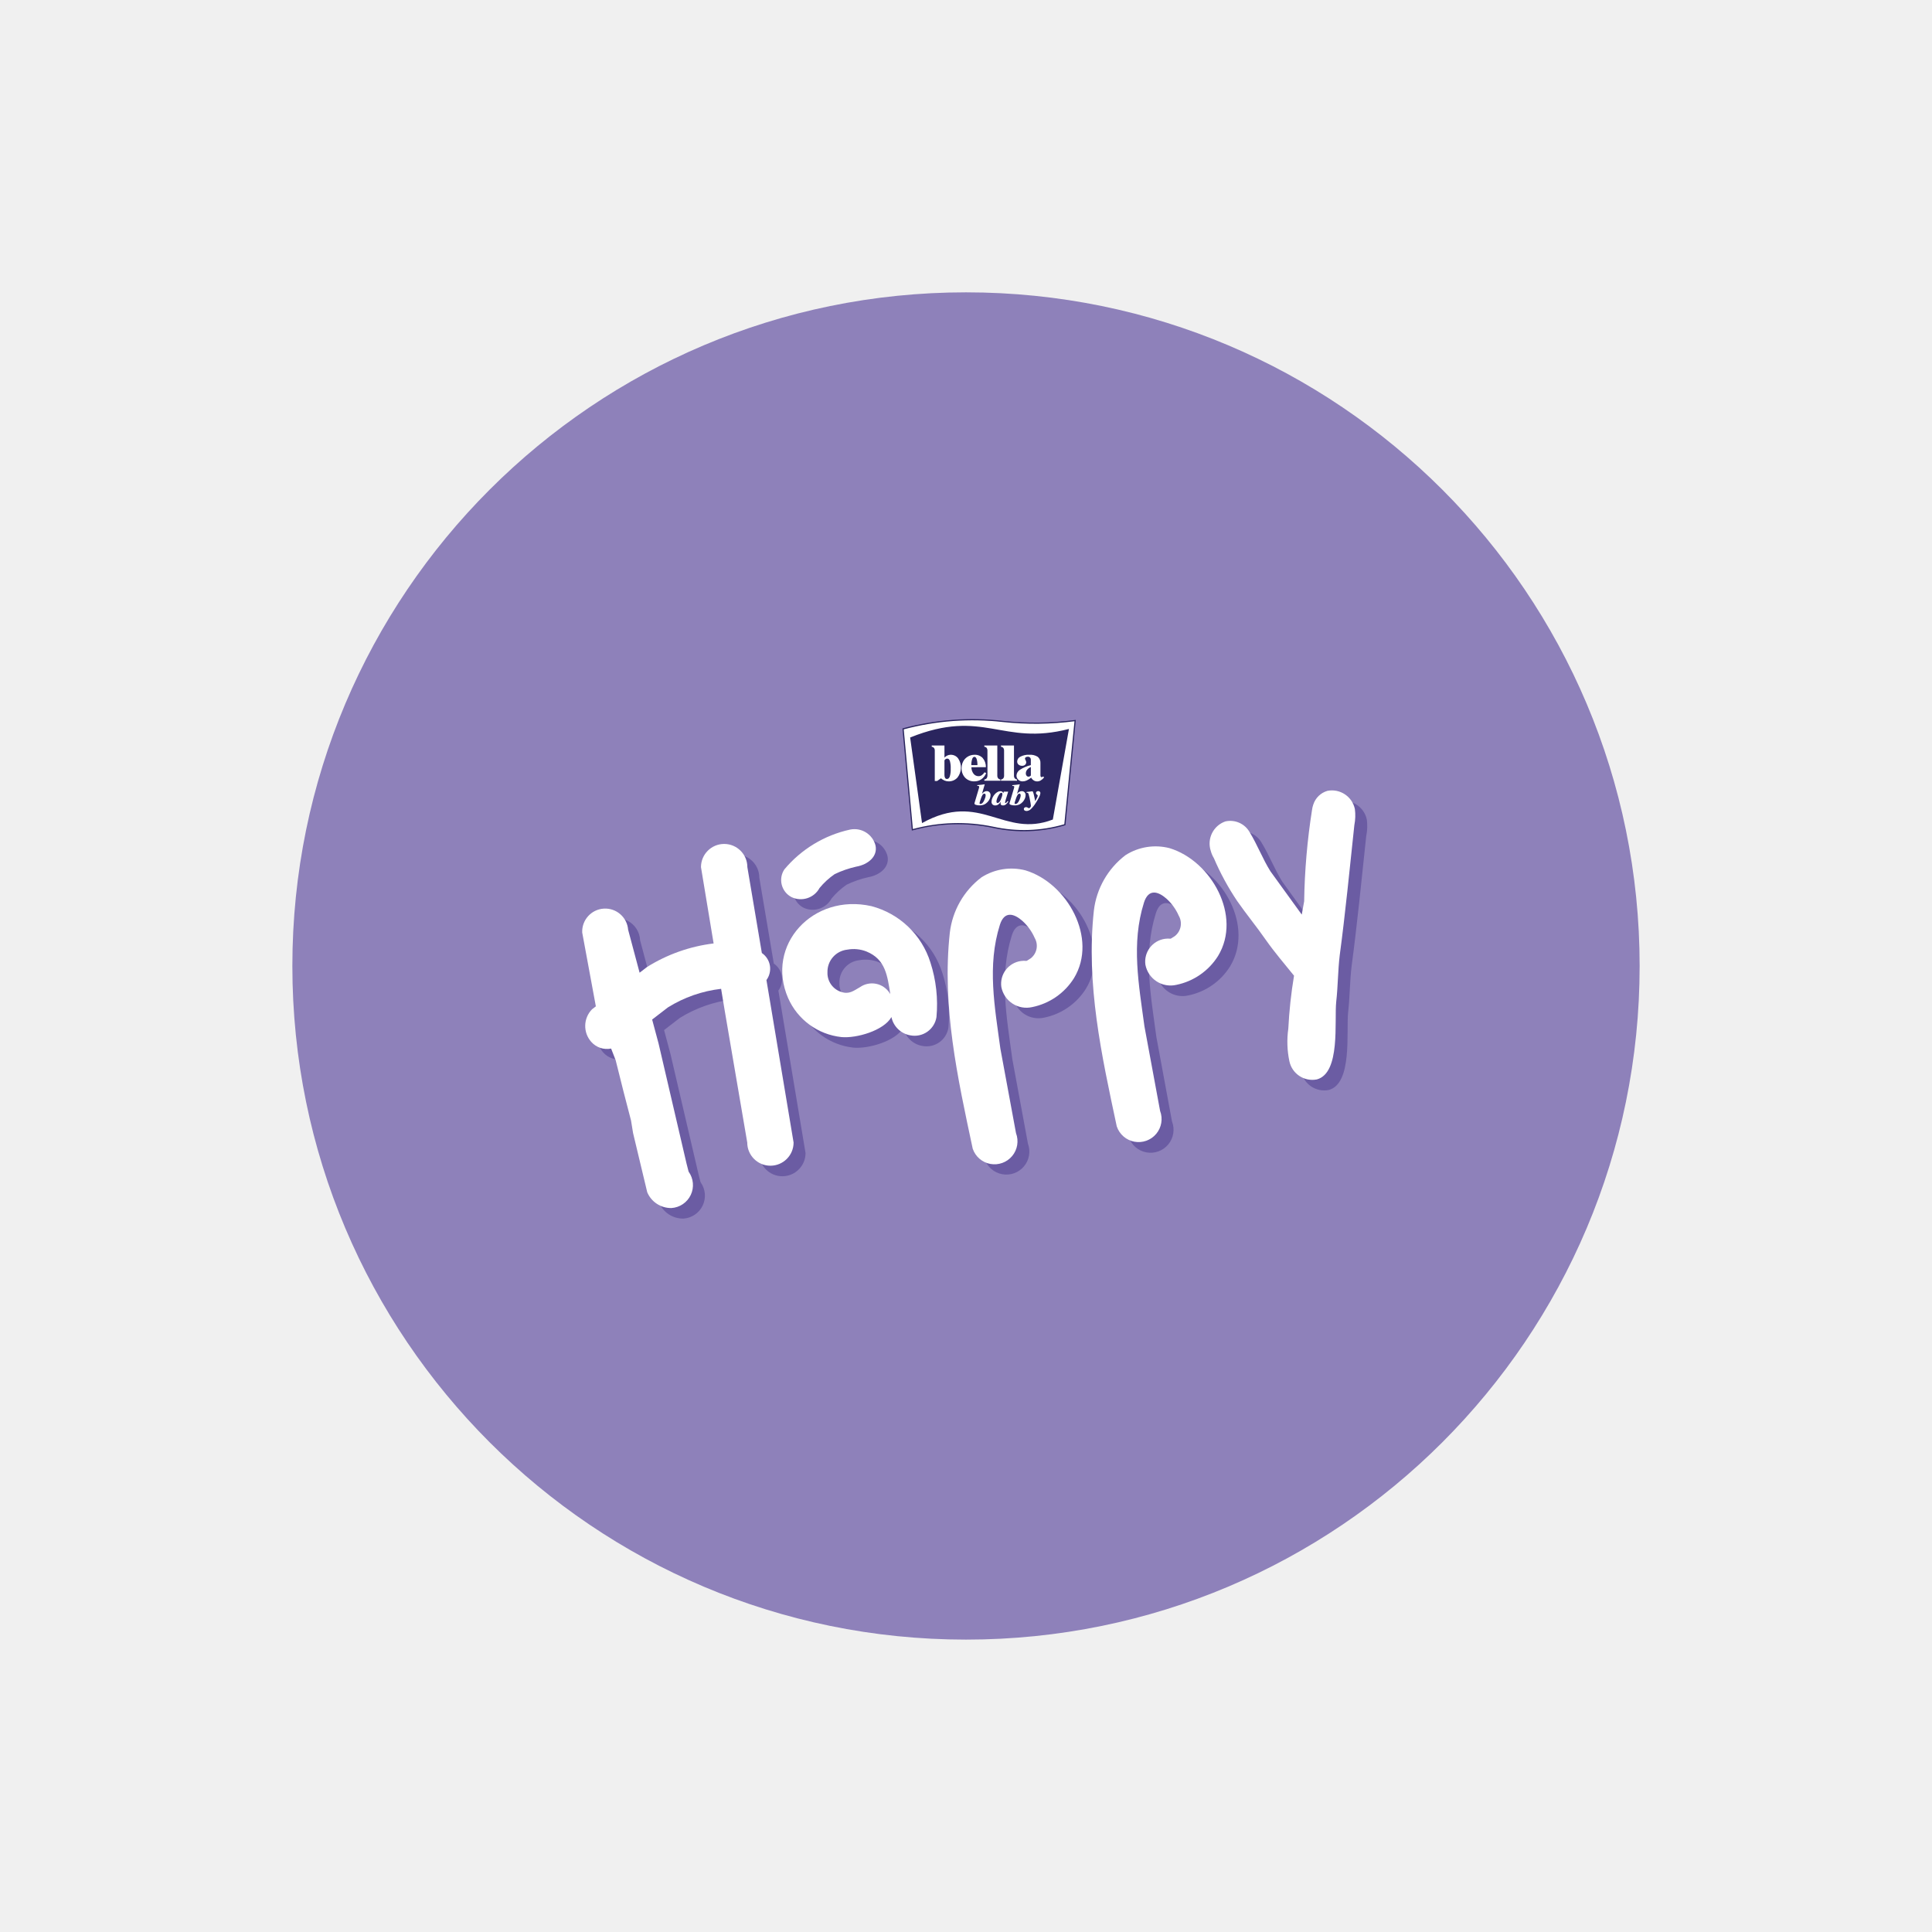
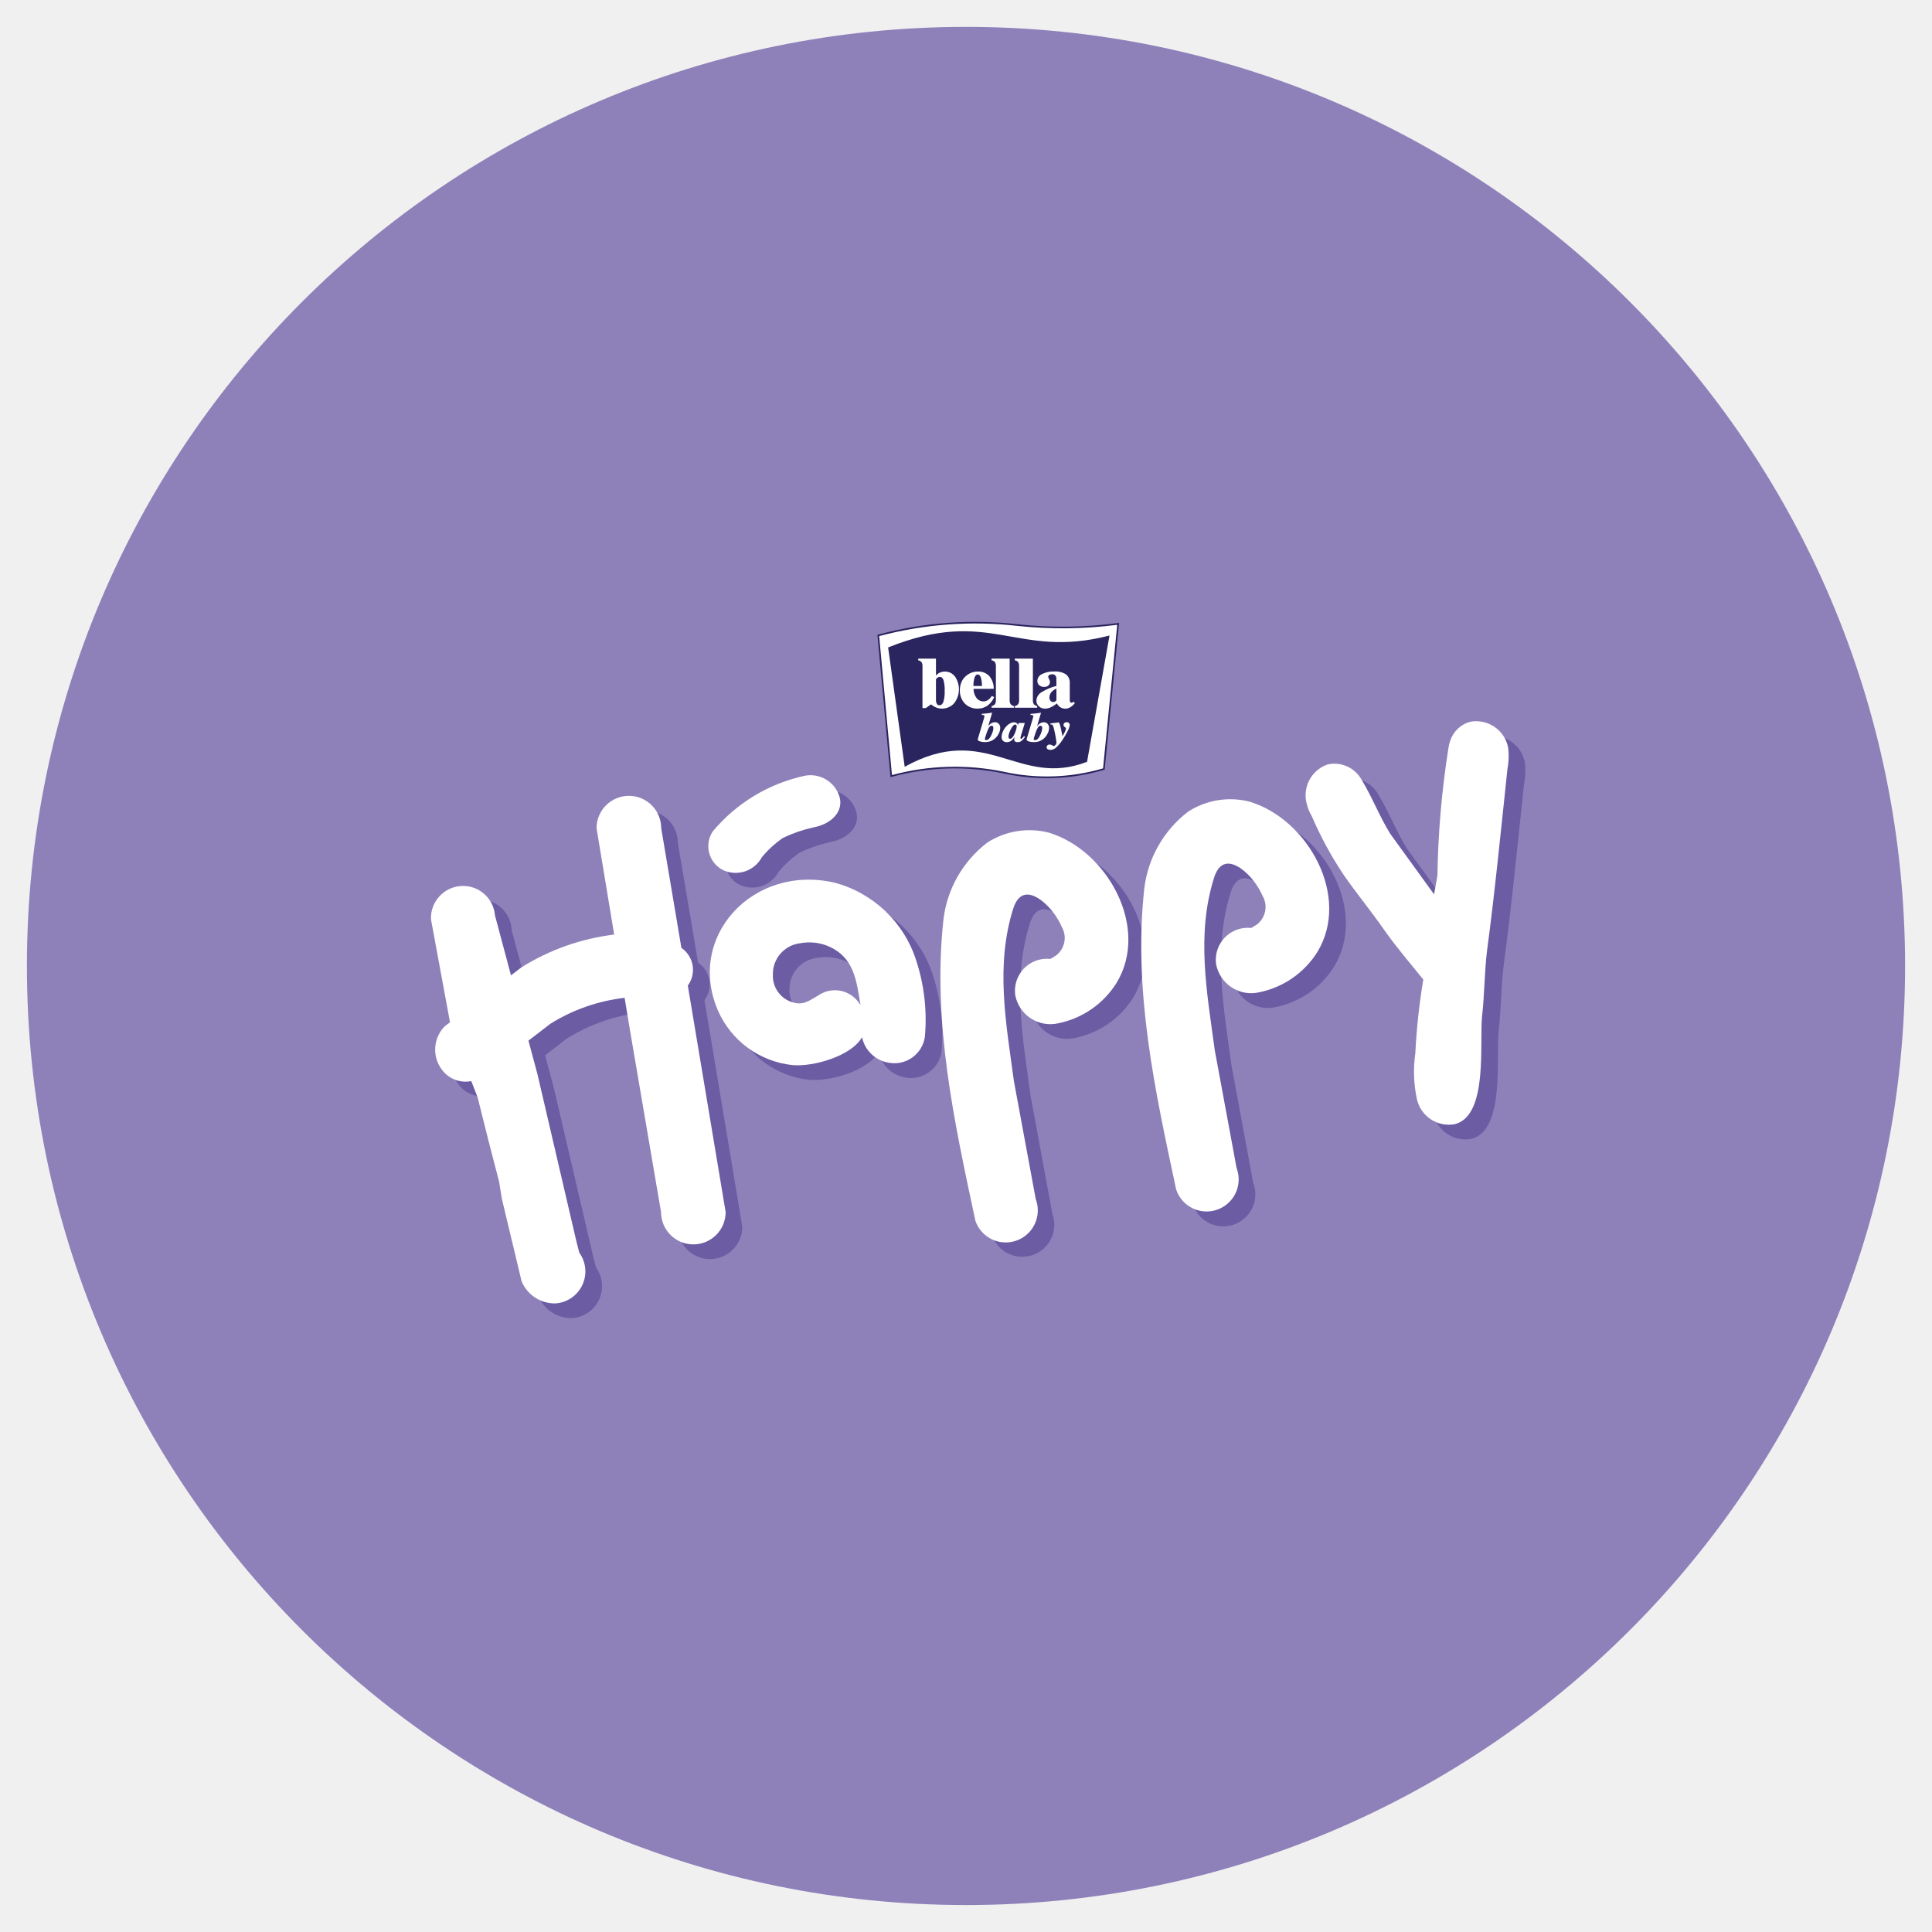
- <svg xmlns="http://www.w3.org/2000/svg" id="Layer_1" data-name="Layer 1" width="150" height="150" viewBox="0 0 150 150">
+ <svg xmlns="http://www.w3.org/2000/svg" viewBox="21.2 21.2 107.6 107.6" width="215" height="215" id="Layer_1" data-name="Layer 1">
  <defs>
    <style>.cls-1{fill:none;}.cls-2{clip-path:url(#clip-path);}.cls-3{fill:#e6332a;}.cls-4{fill:#d81117;}.cls-5{fill:#8e81ba;}.cls-6{fill:#6b5ca3;}.cls-7,.cls-8{fill:#fff;}.cls-10,.cls-8{fill-rule:evenodd;}.cls-10,.cls-9{fill:#2a255e;}</style>
    <clipPath id="clip-path">
      <rect class="cls-1" x="-1467.503" y="-868.982" width="946.771" height="366.486" />
    </clipPath>
  </defs>
  <g class="cls-2">
    <rect class="cls-3" x="-1519.82" y="-261.653" width="1868.358" height="60.143" transform="translate(-7.77726 -481.9394) rotate(-45.00002)" />
    <rect class="cls-4" x="-1561.474" y="-303.308" width="1868.358" height="60.143" transform="translate(9.47662 -523.5941) rotate(-45.00002)" />
  </g>
  <path class="cls-5" d="M127.301,75A52.301,52.301,0,1,1,74.999,22.697,52.303,52.303,0,0,1,127.301,75" />
  <path class="cls-6" d="M101.035,82.108h0ZM49.698,73.008l.89,3.333.575-.444a12.613,12.613,0,0,1,5.169-1.828l-.978-5.928a1.799,1.799,0,1,1,3.598,0l1.127,6.669a1.478,1.478,0,0,1,.353,2.1l.262,1.546,1.848,11.067a1.8,1.8,0,1,1-3.601,0L57.202,79.327l-.287-1.737a10.038,10.038,0,0,0-4.133,1.442l-1.223.943.497,1.861,2.171,9.307.144.572.025.076A1.785,1.785,0,0,1,53.049,94.612a2.011,2.011,0,0,1-1.871-1.225l-1.097-4.597-.159-.973L49.34,85.57,48.73,83.134l-.355-.903a1.644,1.644,0,0,1-1.546-.524,1.855,1.855,0,0,1,.063-2.524l.3-.229-1.059-5.734a1.786,1.786,0,1,1,3.565-.212M61.829,68.318a9.218,9.218,0,0,1,5.098-3.089,1.689,1.689,0,0,1,1.979,1.243c.174.847-.58,1.473-1.5,1.634a7.754,7.754,0,0,0-1.672.58,5.747,5.747,0,0,0-1.175,1.077,1.661,1.661,0,0,1-2.183.706,1.493,1.493,0,0,1-.547-2.151M76.451,90.005c-1.183-5.54-2.4-11.041-1.78-16.758a6.32,6.32,0,0,1,2.456-4.309,4.33,4.33,0,0,1,3.417-.545c3.25.983,5.646,5.28,3.767,8.371a4.994,4.994,0,0,1-3.24,2.244,1.988,1.988,0,0,1-2.398-1.563,1.785,1.785,0,0,1,1.523-2.015,1.991,1.991,0,0,1,.424-.008l.053-.02.282-.179a1.227,1.227,0,0,0,.305-1.586,3.844,3.844,0,0,0-.976-1.339c-.633-.552-1.379-.774-1.725.323-1.004,3.182-.398,6.379.038,9.614l1.213,6.561A1.785,1.785,0,1,1,76.451,90.005M87.636,88.28c-1.183-5.537-2.398-11.039-1.78-16.755a6.326,6.326,0,0,1,2.456-4.312,4.356,4.356,0,0,1,3.419-.545c3.248.983,5.643,5.28,3.767,8.371a5.003,5.003,0,0,1-3.243,2.247,1.991,1.991,0,0,1-2.398-1.563,1.784,1.784,0,0,1,1.523-2.015,1.704,1.704,0,0,1,.424-.008l.053-.023.282-.176a1.231,1.231,0,0,0,.305-1.589,3.833,3.833,0,0,0-.976-1.336c-.633-.555-1.377-.777-1.725.32-1.004,3.185-.398,6.379.038,9.617l1.213,6.558A1.785,1.785,0,1,1,87.636,88.28M70.137,79.786c-.583,1.044-2.713,1.662-3.883,1.551a5.115,5.115,0,0,1-4.135-3.028c-1.785-4.107,1.921-8.162,6.473-7.136a6.556,6.556,0,0,1,4.576,4.375,10.627,10.627,0,0,1,.466,4.244,1.717,1.717,0,0,1-2.01,1.417,1.821,1.821,0,0,1-1.488-1.422m-.086-1.79c-.232-1.417-.361-2.688-1.846-3.301a2.74,2.74,0,0,0-1.493-.146,1.727,1.727,0,0,0-1.541,1.763,1.54,1.54,0,0,0,1.072,1.525c.623.204.958-.093,1.452-.371a1.627,1.627,0,0,1,2.312.467c.015.02.03.043.043.063m36.029-13.132c-.358,3.374-.714,6.977-1.135,10.106-.146,1.193-.139,2.418-.275,3.631-.156,1.503.353,5.524-1.503,6.024a1.821,1.821,0,0,1-2.133-1.415,7.263,7.263,0,0,1-.083-2.526,35.973,35.973,0,0,1,.444-4.112c-.769-.953-1.488-1.785-2.184-2.771-.711-1.029-1.508-1.989-2.224-3.018A20.254,20.254,0,0,1,95.175,67.448a2.142,2.142,0,0,1-.242-.565,1.819,1.819,0,0,1,1.135-2.292,1.731,1.731,0,0,1,1.891.852c.593.968,1.003,2.063,1.609,3.028l2.428,3.354.187-1.036a50.405,50.405,0,0,1,.613-7.105,1.952,1.952,0,0,1,.091-.386l.005-.018v.003a1.626,1.626,0,0,1,1.097-1.064,1.82,1.82,0,0,1,2.131,1.415,3.804,3.804,0,0,1-.038,1.23" />
  <path class="cls-7" d="M100.107,81.289h0Zm5.046-17.244c-.358,3.374-.714,6.977-1.135,10.106-.146,1.193-.136,2.418-.275,3.631-.156,1.503.353,5.524-1.503,6.024a1.821,1.821,0,0,1-2.133-1.415,7.263,7.263,0,0,1-.083-2.526,35.973,35.973,0,0,1,.444-4.112c-.769-.953-1.488-1.785-2.184-2.771-.711-1.026-1.508-1.989-2.224-3.018a20.254,20.254,0,0,1-1.813-3.333,2.143,2.143,0,0,1-.242-.565,1.819,1.819,0,0,1,1.135-2.292,1.731,1.731,0,0,1,1.891.852c.593.968,1.003,2.063,1.609,3.028l2.428,3.354.187-1.034a50.408,50.408,0,0,1,.613-7.108,1.952,1.952,0,0,1,.091-.386l.005-.018v.003a1.626,1.626,0,0,1,1.097-1.064,1.82,1.82,0,0,1,2.131,1.415,3.804,3.804,0,0,1-.038,1.23" />
  <path class="cls-8" d="M48.769,72.188l.89,3.333.577-.444a12.636,12.636,0,0,1,5.169-1.828l-.981-5.925a1.8,1.8,0,1,1,3.601,0l1.125,6.667a1.48,1.48,0,0,1,.356,2.1l.26,1.548,1.848,11.067a1.799,1.799,0,1,1-3.598,0l-1.742-10.199-.287-1.735a9.955,9.955,0,0,0-4.13,1.442l-1.225.943.499,1.861,2.168,9.307.146.572.023.076a1.784,1.784,0,0,1-1.344,2.819A2.005,2.005,0,0,1,50.251,92.566L49.152,87.972l-.159-.976-.583-2.247-.61-2.436-.353-.903a1.631,1.631,0,0,1-1.546-.524,1.855,1.855,0,0,1,.063-2.524l.298-.229-1.059-5.731a1.786,1.786,0,0,1,3.565-.214" />
  <path class="cls-8" d="M60.9,67.498a9.217,9.217,0,0,1,5.098-3.089,1.689,1.689,0,0,1,1.979,1.243c.174.847-.58,1.473-1.5,1.634a7.808,7.808,0,0,0-1.672.58,5.751,5.751,0,0,0-1.175,1.077,1.659,1.659,0,0,1-2.181.706,1.493,1.493,0,0,1-.55-2.151" />
  <path class="cls-8" d="M75.522,89.186c-1.183-5.54-2.398-11.041-1.78-16.758A6.32,6.32,0,0,1,76.197,68.119a4.335,4.335,0,0,1,3.419-.545c3.248.983,5.643,5.28,3.767,8.371A5,5,0,0,1,80.141,78.19a1.989,1.989,0,0,1-2.398-1.563,1.785,1.785,0,0,1,1.523-2.015,1.836,1.836,0,0,1,.424-.008l.056-.023.28-.177a1.227,1.227,0,0,0,.305-1.586,3.871,3.871,0,0,0-.973-1.339c-.635-.552-1.379-.774-1.727.323-1.004,3.182-.398,6.379.038,9.614L78.883,87.978a1.786,1.786,0,1,1-3.361,1.208" />
  <path class="cls-8" d="M86.707,87.462c-1.183-5.54-2.398-11.041-1.78-16.758a6.33,6.33,0,0,1,2.456-4.309,4.335,4.335,0,0,1,3.419-.545c3.248.983,5.643,5.28,3.767,8.371a5,5,0,0,1-3.243,2.244A1.989,1.989,0,0,1,88.929,74.903a1.785,1.785,0,0,1,1.523-2.015,1.836,1.836,0,0,1,.424-.008l.056-.023.28-.177a1.228,1.228,0,0,0,.305-1.586,3.87,3.87,0,0,0-.973-1.339c-.635-.552-1.379-.774-1.727.323-1.004,3.182-.398,6.379.038,9.614l1.215,6.561a1.786,1.786,0,1,1-3.361,1.208" />
  <path class="cls-8" d="M69.21,78.965c-.585,1.046-2.713,1.664-3.883,1.553a5.119,5.119,0,0,1-4.138-3.028c-1.785-4.107,1.924-8.165,6.473-7.136a6.542,6.542,0,0,1,4.576,4.375A10.572,10.572,0,0,1,72.707,78.97a1.718,1.718,0,0,1-2.01,1.417A1.817,1.817,0,0,1,69.21,78.965M69.124,77.177c-.232-1.417-.361-2.688-1.846-3.301a2.718,2.718,0,0,0-1.493-.146,1.725,1.725,0,0,0-1.541,1.762,1.538,1.538,0,0,0,1.072,1.523c.623.204.958-.093,1.45-.371a1.629,1.629,0,0,1,2.312.467c.015.023.03.043.045.066" />
  <path class="cls-8" d="M83.475,55.944,82.678,64.033c-5.411,1.427-5.703-1.067-11.843.393l-.719-7.837c6.336-1.586,7.834.106,13.359-.646" />
  <path class="cls-9" d="M82.634,63.994l.789-7.996a23.703,23.703,0,0,1-5.552.061,20.767,20.767,0,0,0-7.706.567l.711,7.741a13.413,13.413,0,0,1,6.233-.184,11.105,11.105,0,0,0,5.524-.189m.888-8.046-.797,8.086-.005.033-.03.008a11.208,11.208,0,0,1-5.595.202,13.304,13.304,0,0,0-6.248.194l-.053.013-.002-.053L70.07,56.594l-.003-.04.038-.01a20.86,20.86,0,0,1,7.774-.577,23.537,23.537,0,0,0,5.59-.068l.058-.008Z" />
  <path class="cls-10" d="M82.993,56.596l-1.251,7.032c-3.848,1.485-5.593-2.259-10.156.277l-.923-6.647c5.726-2.297,7.121.683,12.33-.663" />
  <path class="cls-8" d="M80.059,60.376a1.602,1.602,0,0,1-.345.219.733.733,0,0,1-.313.071.476.476,0,0,1-.345-.131.428.428,0,0,1-.136-.325.569.569,0,0,1,.277-.451,2.737,2.737,0,0,1,.837-.355v-.411a.246.246,0,0,0-.06-.176.228.228,0,0,0-.169-.066.315.315,0,0,0-.164.04.122.122,0,0,0-.063.106.342.342,0,0,0,.048.124.34.34,0,0,1,.05.154.265.265,0,0,1-.088.204.332.332,0,0,1-.224.078.418.418,0,0,1-.285-.093.311.311,0,0,1-.106-.242.43.43,0,0,1,.257-.378,1.364,1.364,0,0,1,.681-.146,1.097,1.097,0,0,1,.656.159.585.585,0,0,1,.212.497v.93a.241.241,0,0,0,.023.116.067.067,0,0,0,.063.038.207.207,0,0,0,.056-.013c.023-.01.05-.023.081-.038l.06.071a.907.907,0,0,1-.255.232.54.54,0,0,1-.28.078.492.492,0,0,1-.267-.076.566.566,0,0,1-.199-.214m-.025-.171v-.653a.679.679,0,0,0-.287.204.439.439,0,0,0-.103.282.276.276,0,0,0,.058.187.183.183,0,0,0,.149.073.202.202,0,0,0,.098-.023.272.272,0,0,0,.086-.071M77.956,58.306a.392.392,0,0,0-.056-.234.277.277,0,0,0-.184-.096V57.882h1.009v2.322a.353.353,0,0,0,.055.217.318.318,0,0,0,.184.103v.091H77.717v-.091a.318.318,0,0,0,.184-.103.353.353,0,0,0,.056-.217Zm-1.291,0a.411.411,0,0,0-.056-.234.277.277,0,0,0-.187-.096V57.882h1.009v2.322a.353.353,0,0,0,.058.217.318.318,0,0,0,.184.103v.091H76.423v-.091a.317.317,0,0,0,.187-.103.37.37,0,0,0,.056-.217ZM75.414,59.405h.474a1.528,1.528,0,0,0-.063-.479c-.04-.108-.098-.164-.171-.164q-.114,0-.174.166a1.452,1.452,0,0,0-.066.477m1.155.615a1.109,1.109,0,0,1-.371.479.927.927,0,0,1-.55.166.957.957,0,0,1-.716-.285A1.027,1.027,0,0,1,74.658,59.637a1.128,1.128,0,0,1,.048-.338,1.021,1.021,0,0,1,.144-.292.996.996,0,0,1,.804-.406.825.825,0,0,1,.643.252,1.061,1.061,0,0,1,.247.711l-1.125.003a.85.85,0,0,0,.167.507.48.48,0,0,0,.393.189.422.422,0,0,0,.247-.078.695.695,0,0,0,.209-.224Zm-3.242-.986v1.122a.467.467,0,0,0,.048.24.16.16,0,0,0,.144.083c.101,0,.174-.063.222-.192a1.838,1.838,0,0,0,.071-.598,2.036,2.036,0,0,0-.063-.608c-.043-.121-.111-.184-.207-.184a.214.214,0,0,0-.121.038.268.268,0,0,0-.093.098m0-.212a.642.642,0,0,1,.227-.166.699.699,0,0,1,.832.224,1.262,1.262,0,0,1-.048,1.488.893.893,0,0,1-.691.298.806.806,0,0,1-.308-.061,1.028,1.028,0,0,1-.287-.176l-.29.207h-.187V58.293a.354.354,0,0,0-.055-.217.301.301,0,0,0-.182-.101V57.882h.988Z" />
  <path class="cls-8" d="M79.703,61.548v-.061c.096-.008.194-.02.295-.033.098-.013.151-.02.159-.02.04,0,.093.156.156.472.025.124.045.224.06.3.076-.136.129-.234.156-.298a.385.385,0,0,0,.04-.139c0-.023-.023-.05-.068-.081a.137.137,0,0,1-.07-.111.148.148,0,0,1,.048-.113.193.193,0,0,1,.129-.043.175.175,0,0,1,.123.043.156.156,0,0,1,.045.121.874.874,0,0,1-.103.31,3.997,3.997,0,0,1-.28.482,2.25,2.25,0,0,1-.366.449.502.502,0,0,1-.318.139.278.278,0,0,1-.161-.04.13.13,0,0,1-.058-.111.134.134,0,0,1,.05-.106.185.185,0,0,1,.129-.043.251.251,0,0,1,.129.043.26.26,0,0,0,.093.043c.028,0,.058-.02.093-.063a.182.182,0,0,0,.055-.118,1.048,1.048,0,0,0-.01-.108c-.005-.043-.013-.096-.025-.156-.023-.136-.045-.257-.071-.368-.023-.108-.045-.197-.066-.26a.255.255,0,0,0-.05-.106.128.128,0,0,0-.086-.025h-.002a.112.112,0,0,1-.028.003m-.522-.658-.219.741a.745.745,0,0,1,.187-.161.393.393,0,0,1,.184-.048.291.291,0,0,1,.214.088.315.315,0,0,1,.083.227.682.682,0,0,1-.061.27.935.935,0,0,1-.166.257.833.833,0,0,1-.277.199.824.824,0,0,1-.343.066.866.866,0,0,1-.29-.04c-.078-.025-.116-.061-.116-.098,0-.01.002-.02.002-.03a.341.341,0,0,1,.013-.04l.328-1.102c.008-.03.015-.055.02-.078a.219.219,0,0,0,.008-.05.061.061,0,0,0-.025-.058.182.182,0,0,0-.091-.015h-.035v-.061c.113-.01.217-.02.313-.03.098-.01.187-.02.272-.035m-.381,1.349c-.008.023-.015.045-.02.068a.246.246,0,0,0-.008.048.062.062,0,0,0,.018.045.065.065,0,0,0,.05.018.23.23,0,0,0,.159-.071.751.751,0,0,0,.139-.222,1.335,1.335,0,0,0,.081-.212.666.666,0,0,0,.028-.169.142.142,0,0,0-.025-.093.083.083,0,0,0-.073-.035.172.172,0,0,0-.139.091,1.272,1.272,0,0,0-.136.308Zm-.524-.779-.199.653v.003a1.121,1.121,0,0,0-.045.174.068.068,0,0,0,.01.038.032.032,0,0,0,.028.015c.033,0,.073-.035.124-.103.015-.02.028-.035.035-.048l.058.04a.865.865,0,0,1-.197.227.351.351,0,0,1-.212.071.233.233,0,0,1-.144-.038.133.133,0,0,1-.05-.111.536.536,0,0,1,.005-.055c.002-.023.008-.05.015-.086a.705.705,0,0,1-.197.219.407.407,0,0,1-.234.071.29.29,0,0,1-.212-.076.27.27,0,0,1-.078-.207.776.776,0,0,1,.076-.318,1.034,1.034,0,0,1,.199-.295.813.813,0,0,1,.207-.156.446.446,0,0,1,.207-.055.237.237,0,0,1,.149.043.191.191,0,0,1,.073.124l.038-.129Zm-.449.192a.123.123,0,0,0-.023-.076.077.077,0,0,0-.061-.028.151.151,0,0,0-.101.048.665.665,0,0,0-.116.159,1.474,1.474,0,0,0-.118.257.713.713,0,0,0-.043.214.128.128,0,0,0,.025.086.073.073,0,0,0,.063.03.182.182,0,0,0,.124-.066.664.664,0,0,0,.118-.182,2.157,2.157,0,0,0,.096-.255.788.788,0,0,0,.035-.189m-1.369-.761L76.241,61.631a.788.788,0,0,1,.184-.161.403.403,0,0,1,.187-.048.281.281,0,0,1,.212.088.314.314,0,0,1,.083.227.682.682,0,0,1-.06.27.882.882,0,0,1-.167.257.821.821,0,0,1-.275.199.832.832,0,0,1-.343.066.88.88,0,0,1-.292-.04c-.076-.025-.114-.061-.114-.098a.118.118,0,0,1,.003-.03.321.321,0,0,1,.01-.04l.328-1.102a.388.388,0,0,0,.02-.078.219.219,0,0,0,.008-.05.066.066,0,0,0-.023-.058.196.196,0,0,0-.091-.015h-.035v-.061c.111-.01.217-.02.313-.03.096-.01.187-.02.27-.035m-.381,1.349a.326.326,0,0,0-.018.068.246.246,0,0,0-.008.048.054.054,0,0,0,.018.045.06.06,0,0,0,.048.018.229.229,0,0,0,.159-.071.751.751,0,0,0,.141-.222,1.607,1.607,0,0,0,.081-.212.656.656,0,0,0,.025-.169.143.143,0,0,0-.025-.093.077.077,0,0,0-.071-.035.176.176,0,0,0-.141.091,1.282,1.282,0,0,0-.134.308Z" />
</svg>
